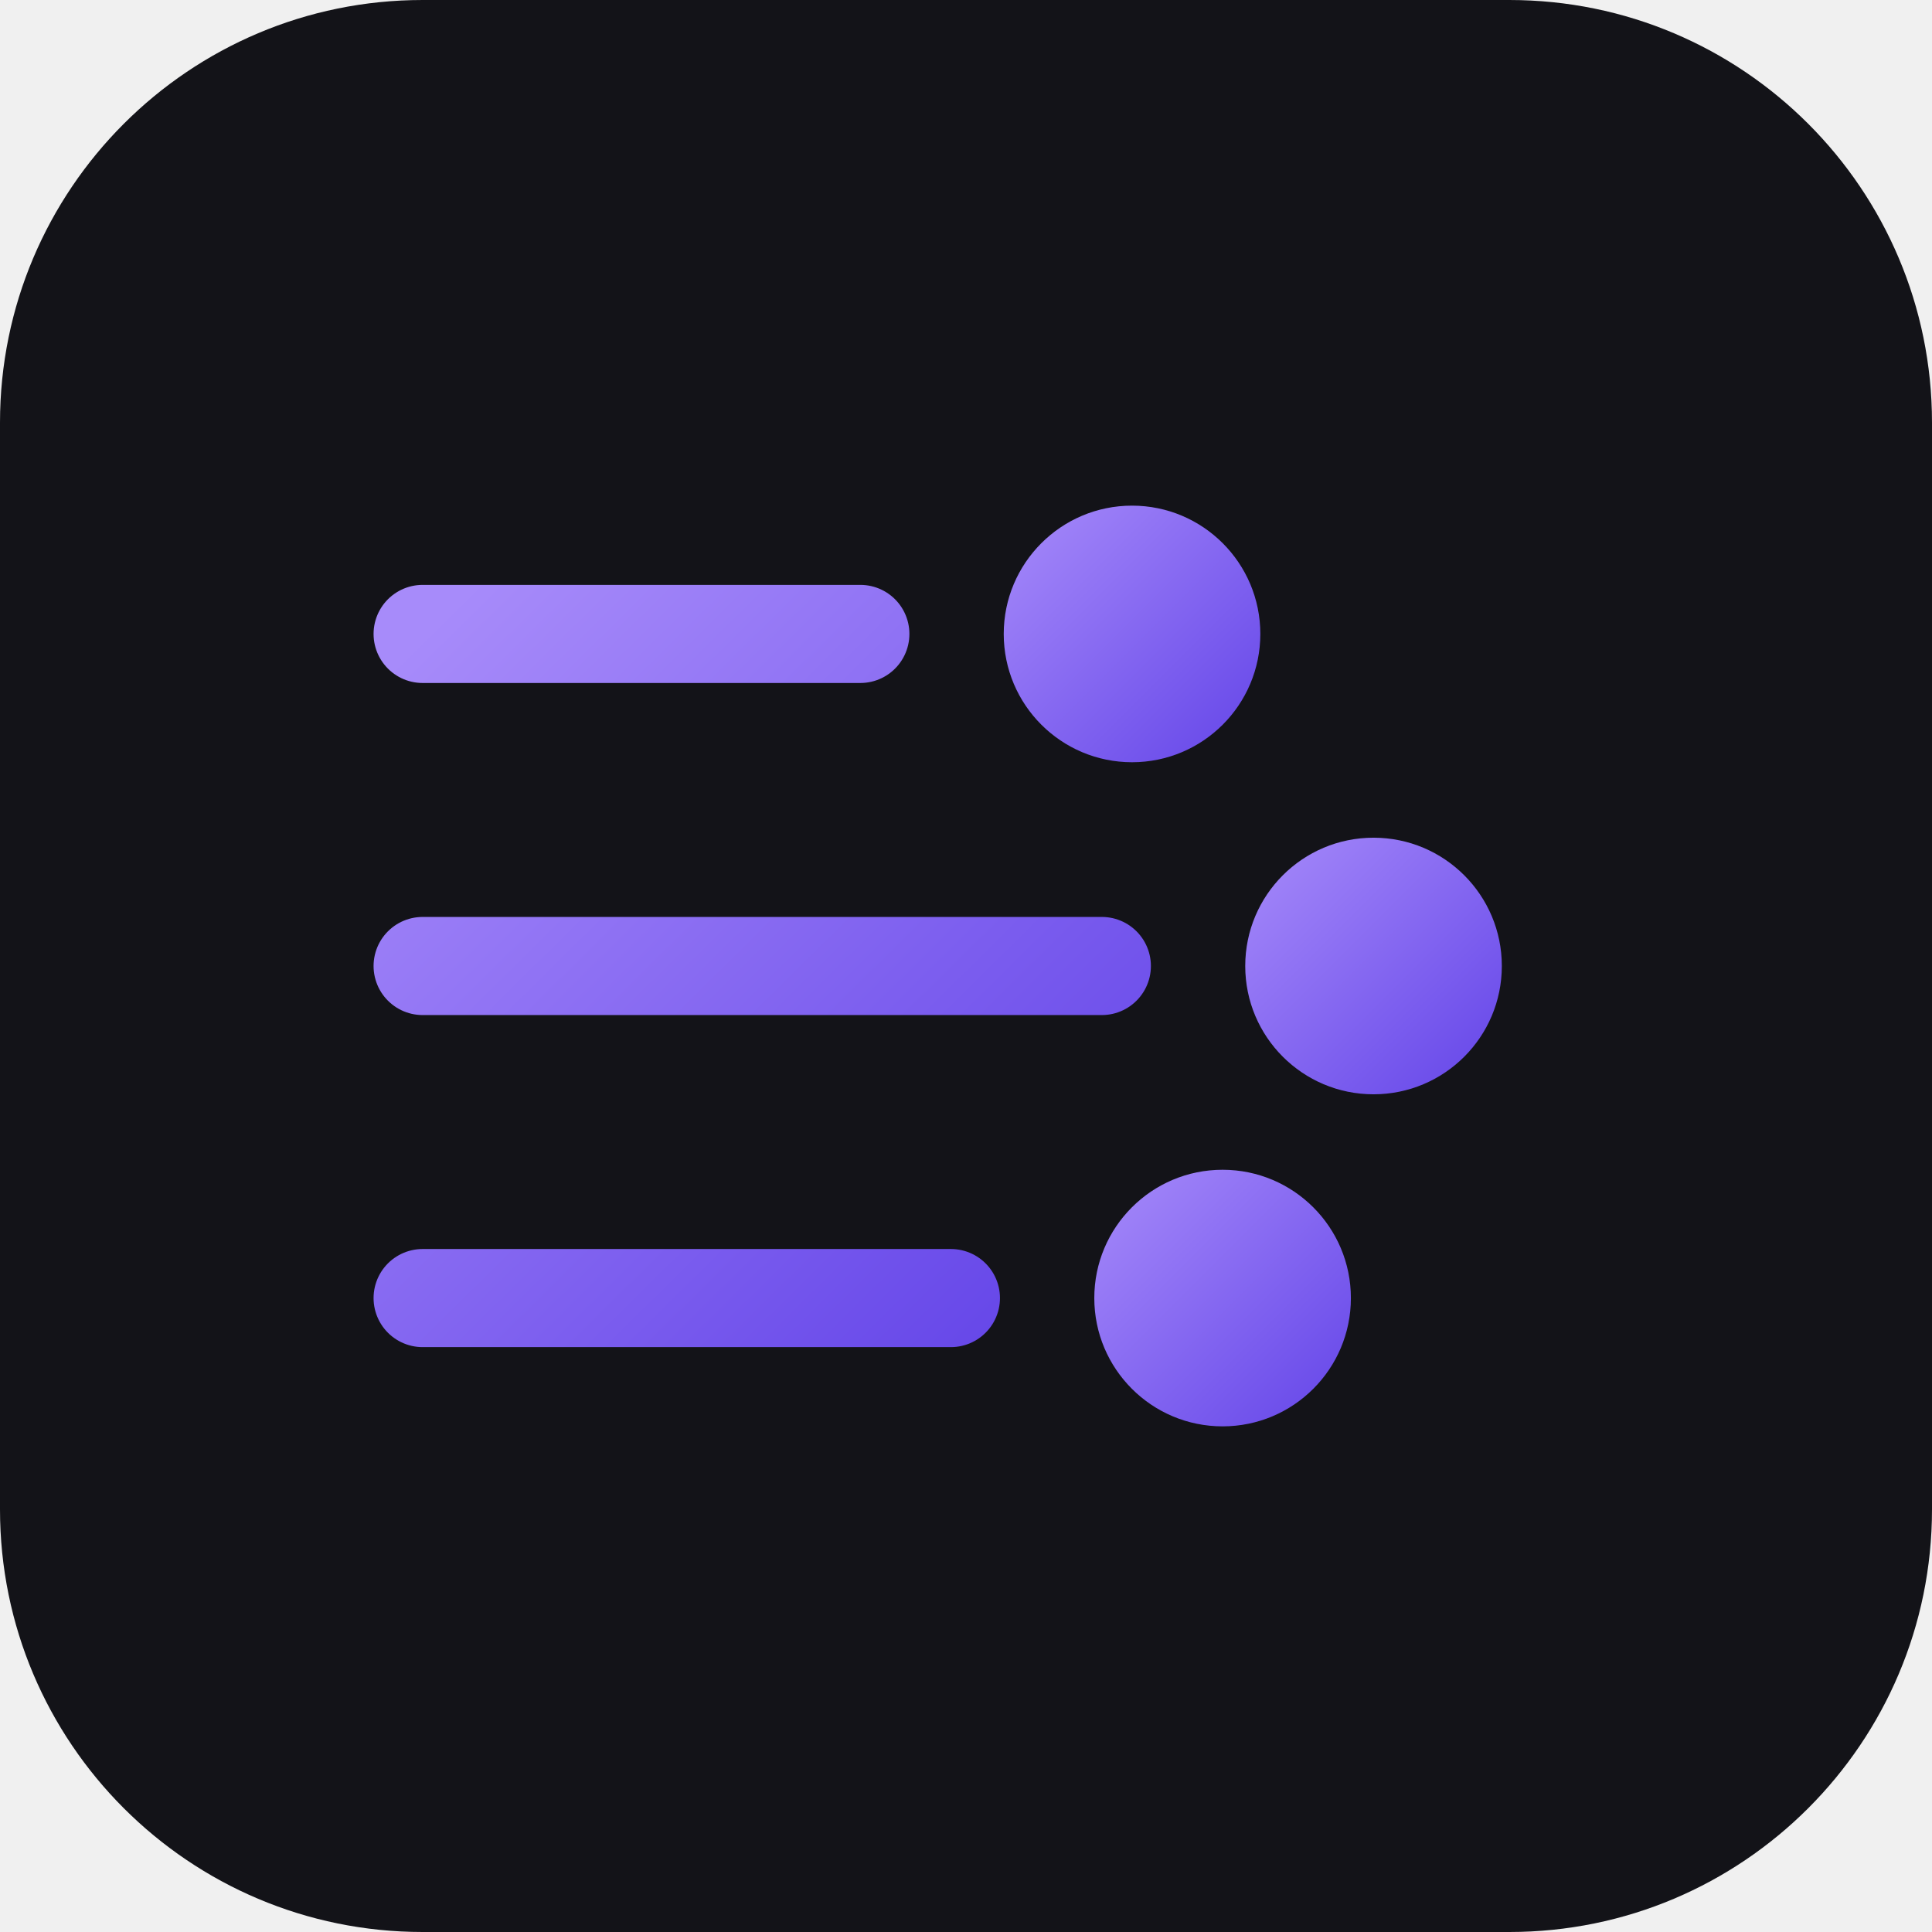
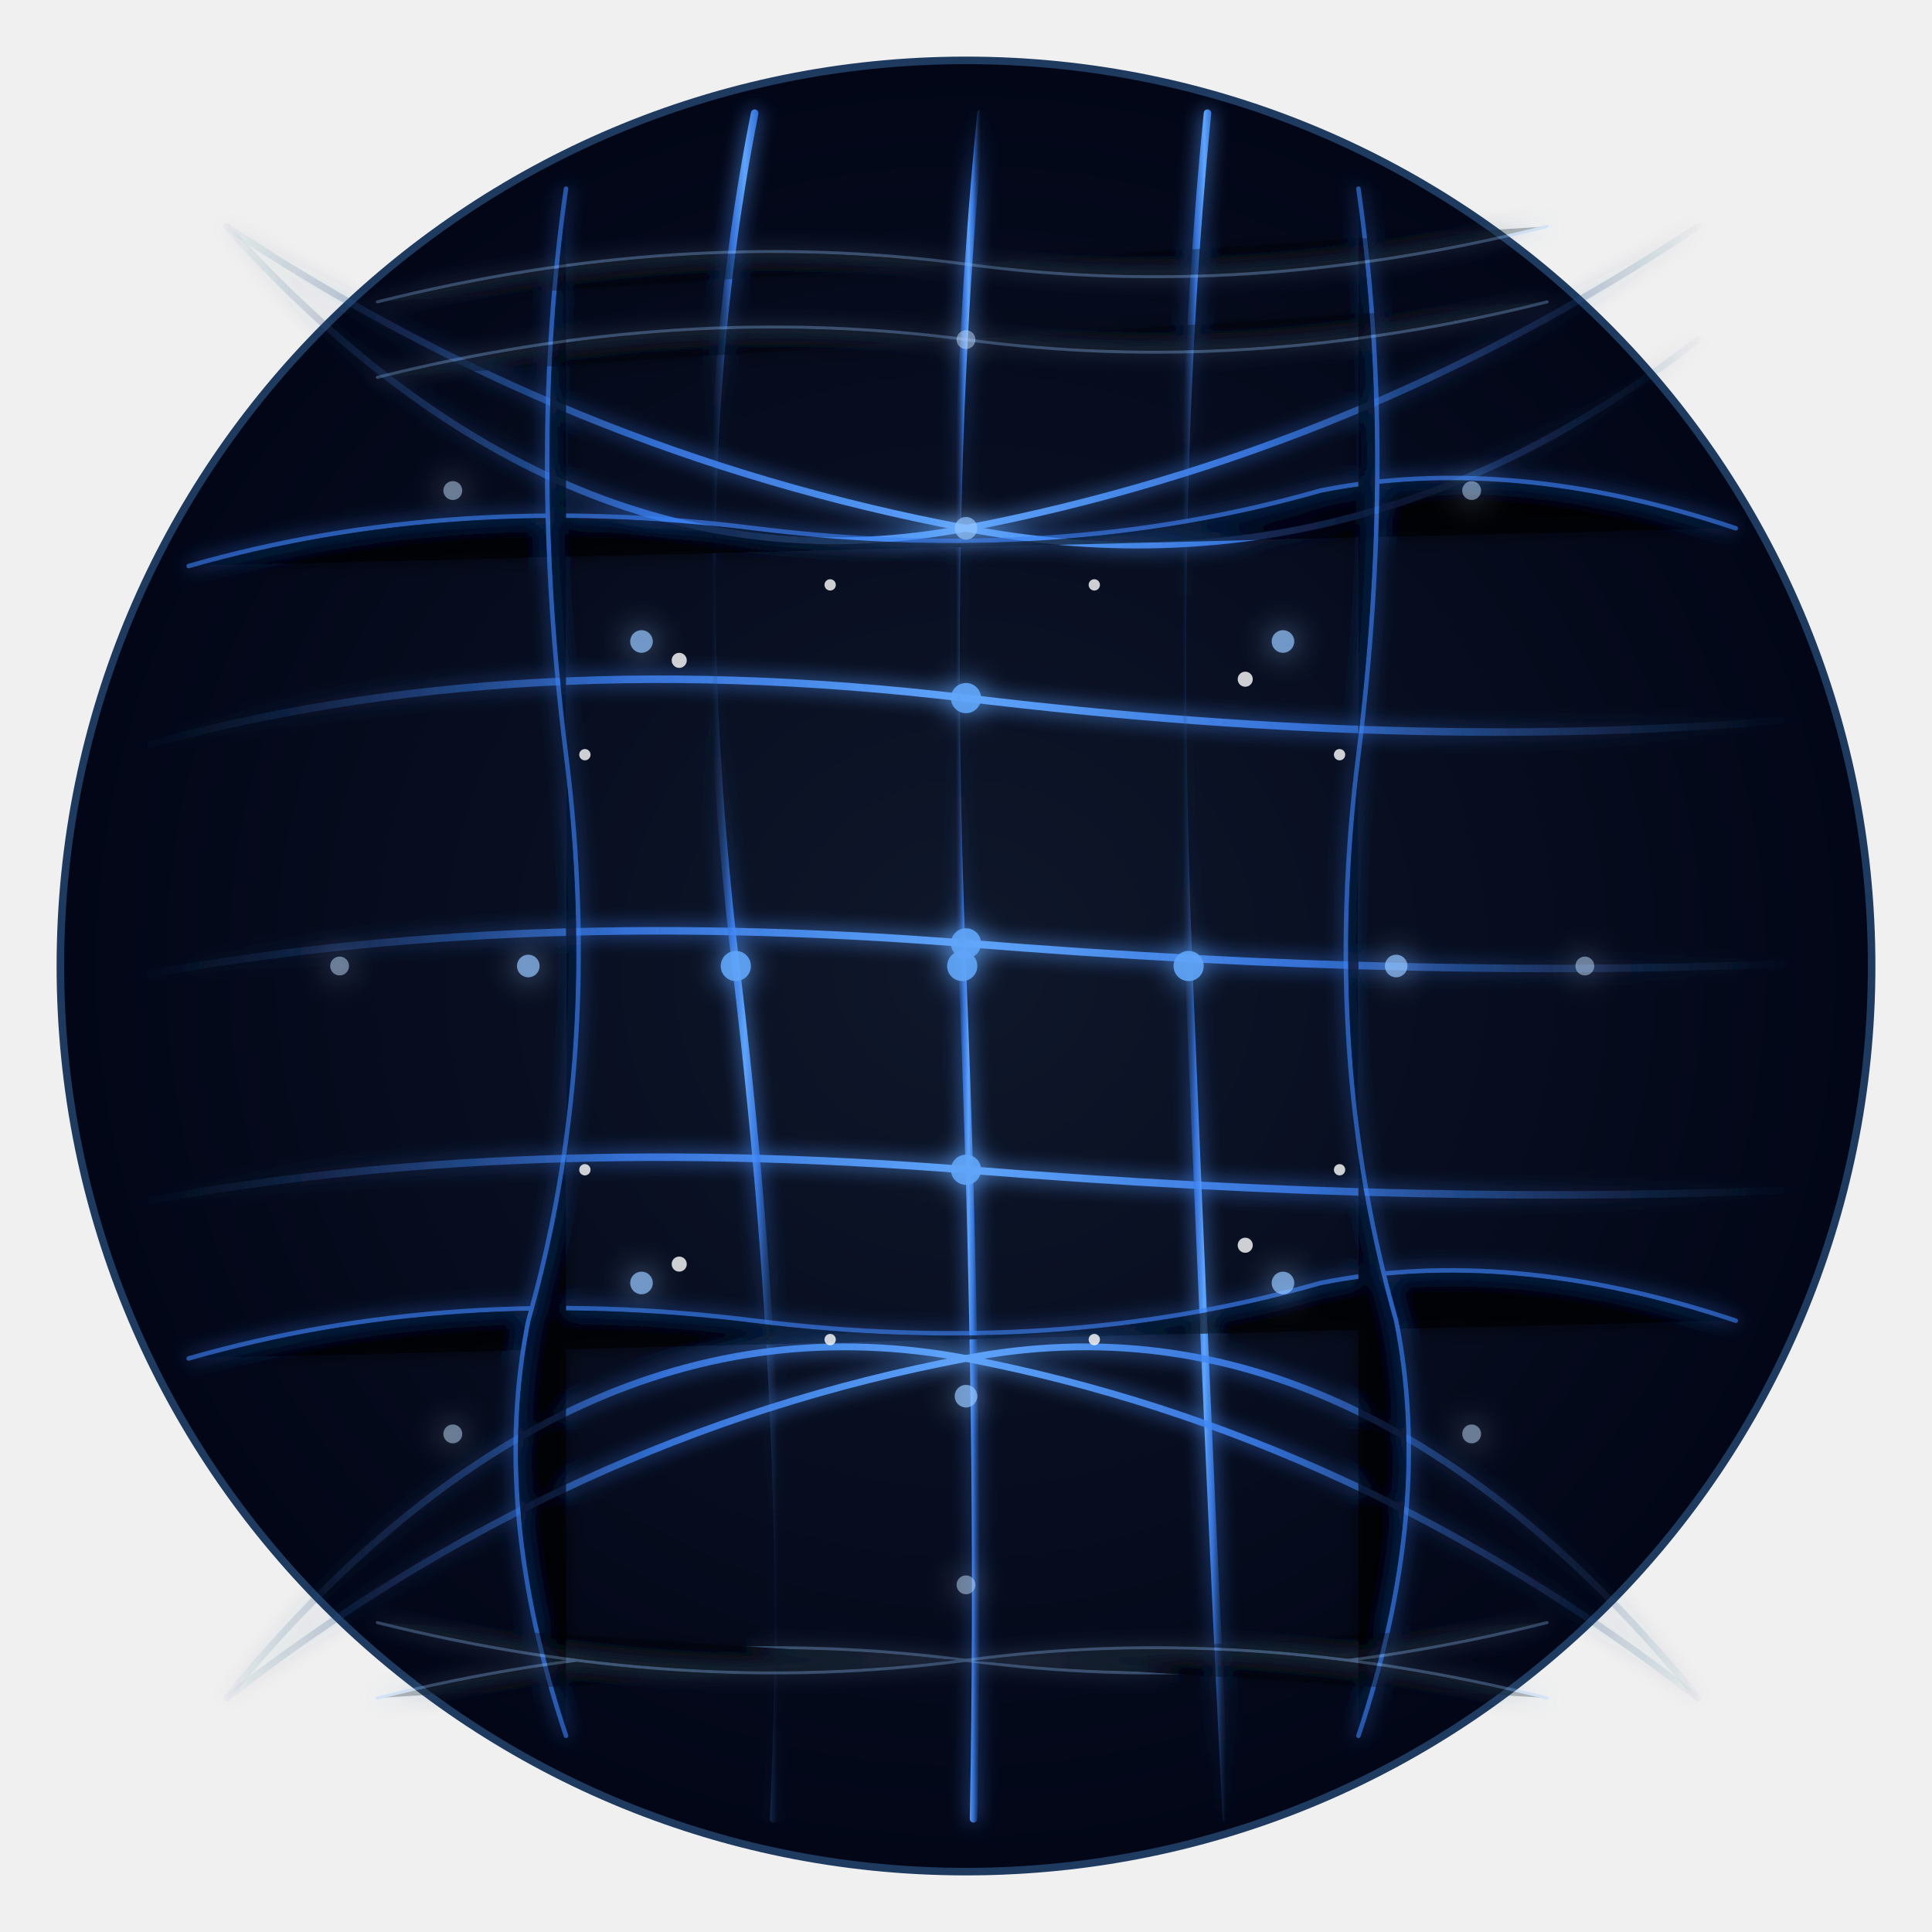
<svg xmlns="http://www.w3.org/2000/svg" viewBox="0 0 512 512">
  <defs>
-     <linearGradient id="g" x1="0" y1="0" x2="1" y2="1">
-       <stop offset="0" stop-color="#a78bfa" />
-       <stop offset="1" stop-color="#6344e8" />
+     <filter id="strandGlow" x="-50%" y="-50%" width="200%" height="200%">
+       <feGaussianBlur in="SourceGraphic" stdDeviation="2.5" result="blur" />
+       <feMerge>
+         <feMergeNode in="blur" />
+         <feMergeNode in="SourceGraphic" />
+       </feMerge>
+     </filter>
+     <filter id="nodeGlow" x="-100%" y="-100%" width="300%" height="300%">
+       <feGaussianBlur in="SourceGraphic" stdDeviation="4" result="blur" />
+       <feMerge>
+         <feMergeNode in="blur" />
+         <feMergeNode in="SourceGraphic" />
+       </feMerge>
+     </filter>
+     <radialGradient id="bgGrad" cx="50%" cy="50%" r="50%">
+       <stop offset="0%" stop-color="#0f172a" />
+       <stop offset="100%" stop-color="#020617" />
+     </radialGradient>
+     <linearGradient id="strandGrad" x1="0" y1="0" x2="1" y2="0">
+       <stop offset="0%" stop-color="#1e3a5f" stop-opacity="0" />
+       <stop offset="30%" stop-color="#3b82f6" stop-opacity="0.8" />
+       <stop offset="50%" stop-color="#60a5fa" stop-opacity="1" />
+       <stop offset="70%" stop-color="#3b82f6" stop-opacity="0.8" />
+       <stop offset="100%" stop-color="#1e3a5f" stop-opacity="0" />
    </linearGradient>
  </defs>
-   <rect width="512" height="512" rx="112" fill="#131318" />
-   <g stroke="url(#g)" stroke-width="26" stroke-linecap="round" fill="none">
-     <path d="M112 168h116M112 256h180M112 344h140" />
+   <circle cx="256" cy="256" r="240" fill="url(#bgGrad)" stroke="#1e3a5f" stroke-width="2" />
+   <g filter="url(#strandGlow)">
+     <g stroke="url(#strandGrad)" stroke-width="2" stroke-linecap="round" fill="none">
+       <path d="M30,200 Q130,170 256,185 Q380,200 482,190" />
+       <path d="M30,260 Q130,240 256,250 Q380,260 482,255" />
+       <path d="M30,320 Q130,300 256,310 Q380,320 482,315" />
+     </g>
+     <g stroke="url(#strandGrad)" stroke-width="2" stroke-linecap="round" fill="none">
+       <path d="M200,30 Q180,130 195,256 Q210,380 205,482" />
+       <path d="M260,30 Q250,130 255,256 Q260,380 258,482" />
+       <path d="M320,30 Q310,130 315,256 Q320,380 325,482" />
+     </g>
+     <g stroke="url(#strandGrad)" stroke-width="1.8" stroke-linecap="round" fill="none">
+       <path d="M60,60 Q150,120 256,140 Q360,160 450,90" />
+       <path d="M450,450 Q360,380 256,360 Q150,340 60,450" />
+       <path d="M60,450 Q150,380 256,360 Q360,340 450,450" />
+       <path d="M450,60 Q360,120 256,140 Q150,160 60,60" />
+     </g>
+     <g stroke="#3b82f6" stroke-width="1.2" stroke-linecap="round" opacity="0.6">
+       <path d="M50,150 Q120,130 200,140 Q280,150 350,130 Q400,120 460,140" />
+       <path d="M50,360 Q120,340 200,350 Q280,360 350,340 Q400,330 460,350" />
+       <path d="M150,50 Q140,120 150,200 Q160,280 140,350 Q130,400 150,460" />
+       <path d="M360,50 Q370,120 360,200 Q350,280 370,350 Q380,400 360,460" />
+     </g>
+     <g stroke="#93c5fd" stroke-width="0.8" stroke-linecap="round" opacity="0.3">
+       <path d="M100,100 Q180,80 256,90 Q330,100 410,80" />
+       <path d="M410,430 Q330,450 256,440 Q180,430 100,450" />
+       <path d="M100,430 Q180,450 256,440 Q330,430 410,450" />
+       <path d="M100,80 Q180,60 256,70 Q330,80 410,60" />
+     </g>
  </g>
-   <g fill="url(#g)">
-     <circle cx="300" cy="168" r="34" />
-     <circle cx="364" cy="256" r="34" />
-     <circle cx="324" cy="344" r="34" />
+   <g filter="url(#nodeGlow)">
+     <circle cx="256" cy="185" r="4" fill="#60a5fa" opacity="0.9" />
+     <circle cx="256" cy="250" r="4" fill="#60a5fa" opacity="0.9" />
+     <circle cx="256" cy="310" r="4" fill="#60a5fa" opacity="0.9" />
+     <circle cx="195" cy="256" r="4" fill="#60a5fa" opacity="0.9" />
+     <circle cx="255" cy="256" r="4" fill="#60a5fa" opacity="0.9" />
+     <circle cx="315" cy="256" r="4" fill="#60a5fa" opacity="0.9" />
+     <circle cx="170" cy="170" r="3" fill="#93c5fd" opacity="0.7" />
+     <circle cx="340" cy="170" r="3" fill="#93c5fd" opacity="0.7" />
+     <circle cx="170" cy="340" r="3" fill="#93c5fd" opacity="0.7" />
+     <circle cx="340" cy="340" r="3" fill="#93c5fd" opacity="0.7" />
+     <circle cx="256" cy="140" r="3" fill="#93c5fd" opacity="0.7" />
+     <circle cx="256" cy="370" r="3" fill="#93c5fd" opacity="0.7" />
+     <circle cx="140" cy="256" r="3" fill="#93c5fd" opacity="0.7" />
+     <circle cx="370" cy="256" r="3" fill="#93c5fd" opacity="0.7" />
+     <circle cx="120" cy="130" r="2.5" fill="#bfdbfe" opacity="0.5" />
+     <circle cx="390" cy="130" r="2.5" fill="#bfdbfe" opacity="0.5" />
+     <circle cx="120" cy="380" r="2.5" fill="#bfdbfe" opacity="0.5" />
+     <circle cx="390" cy="380" r="2.5" fill="#bfdbfe" opacity="0.5" />
+     <circle cx="256" cy="90" r="2.5" fill="#bfdbfe" opacity="0.5" />
+     <circle cx="256" cy="420" r="2.5" fill="#bfdbfe" opacity="0.5" />
+     <circle cx="90" cy="256" r="2.5" fill="#bfdbfe" opacity="0.5" />
+     <circle cx="420" cy="256" r="2.5" fill="#bfdbfe" opacity="0.5" />
+   </g>
+   <g fill="#ffffff" opacity="0.8">
+     <circle cx="180" cy="175" r="2" />
+     <circle cx="330" cy="180" r="2" />
+     <circle cx="180" cy="335" r="2" />
+     <circle cx="330" cy="330" r="2" />
+     <circle cx="155" cy="200" r="1.5" />
+     <circle cx="355" cy="200" r="1.5" />
+     <circle cx="155" cy="310" r="1.5" />
+     <circle cx="355" cy="310" r="1.5" />
+     <circle cx="220" cy="155" r="1.5" />
+     <circle cx="290" cy="155" r="1.5" />
+     <circle cx="220" cy="355" r="1.5" />
+     <circle cx="290" cy="355" r="1.5" />
  </g>
</svg>
